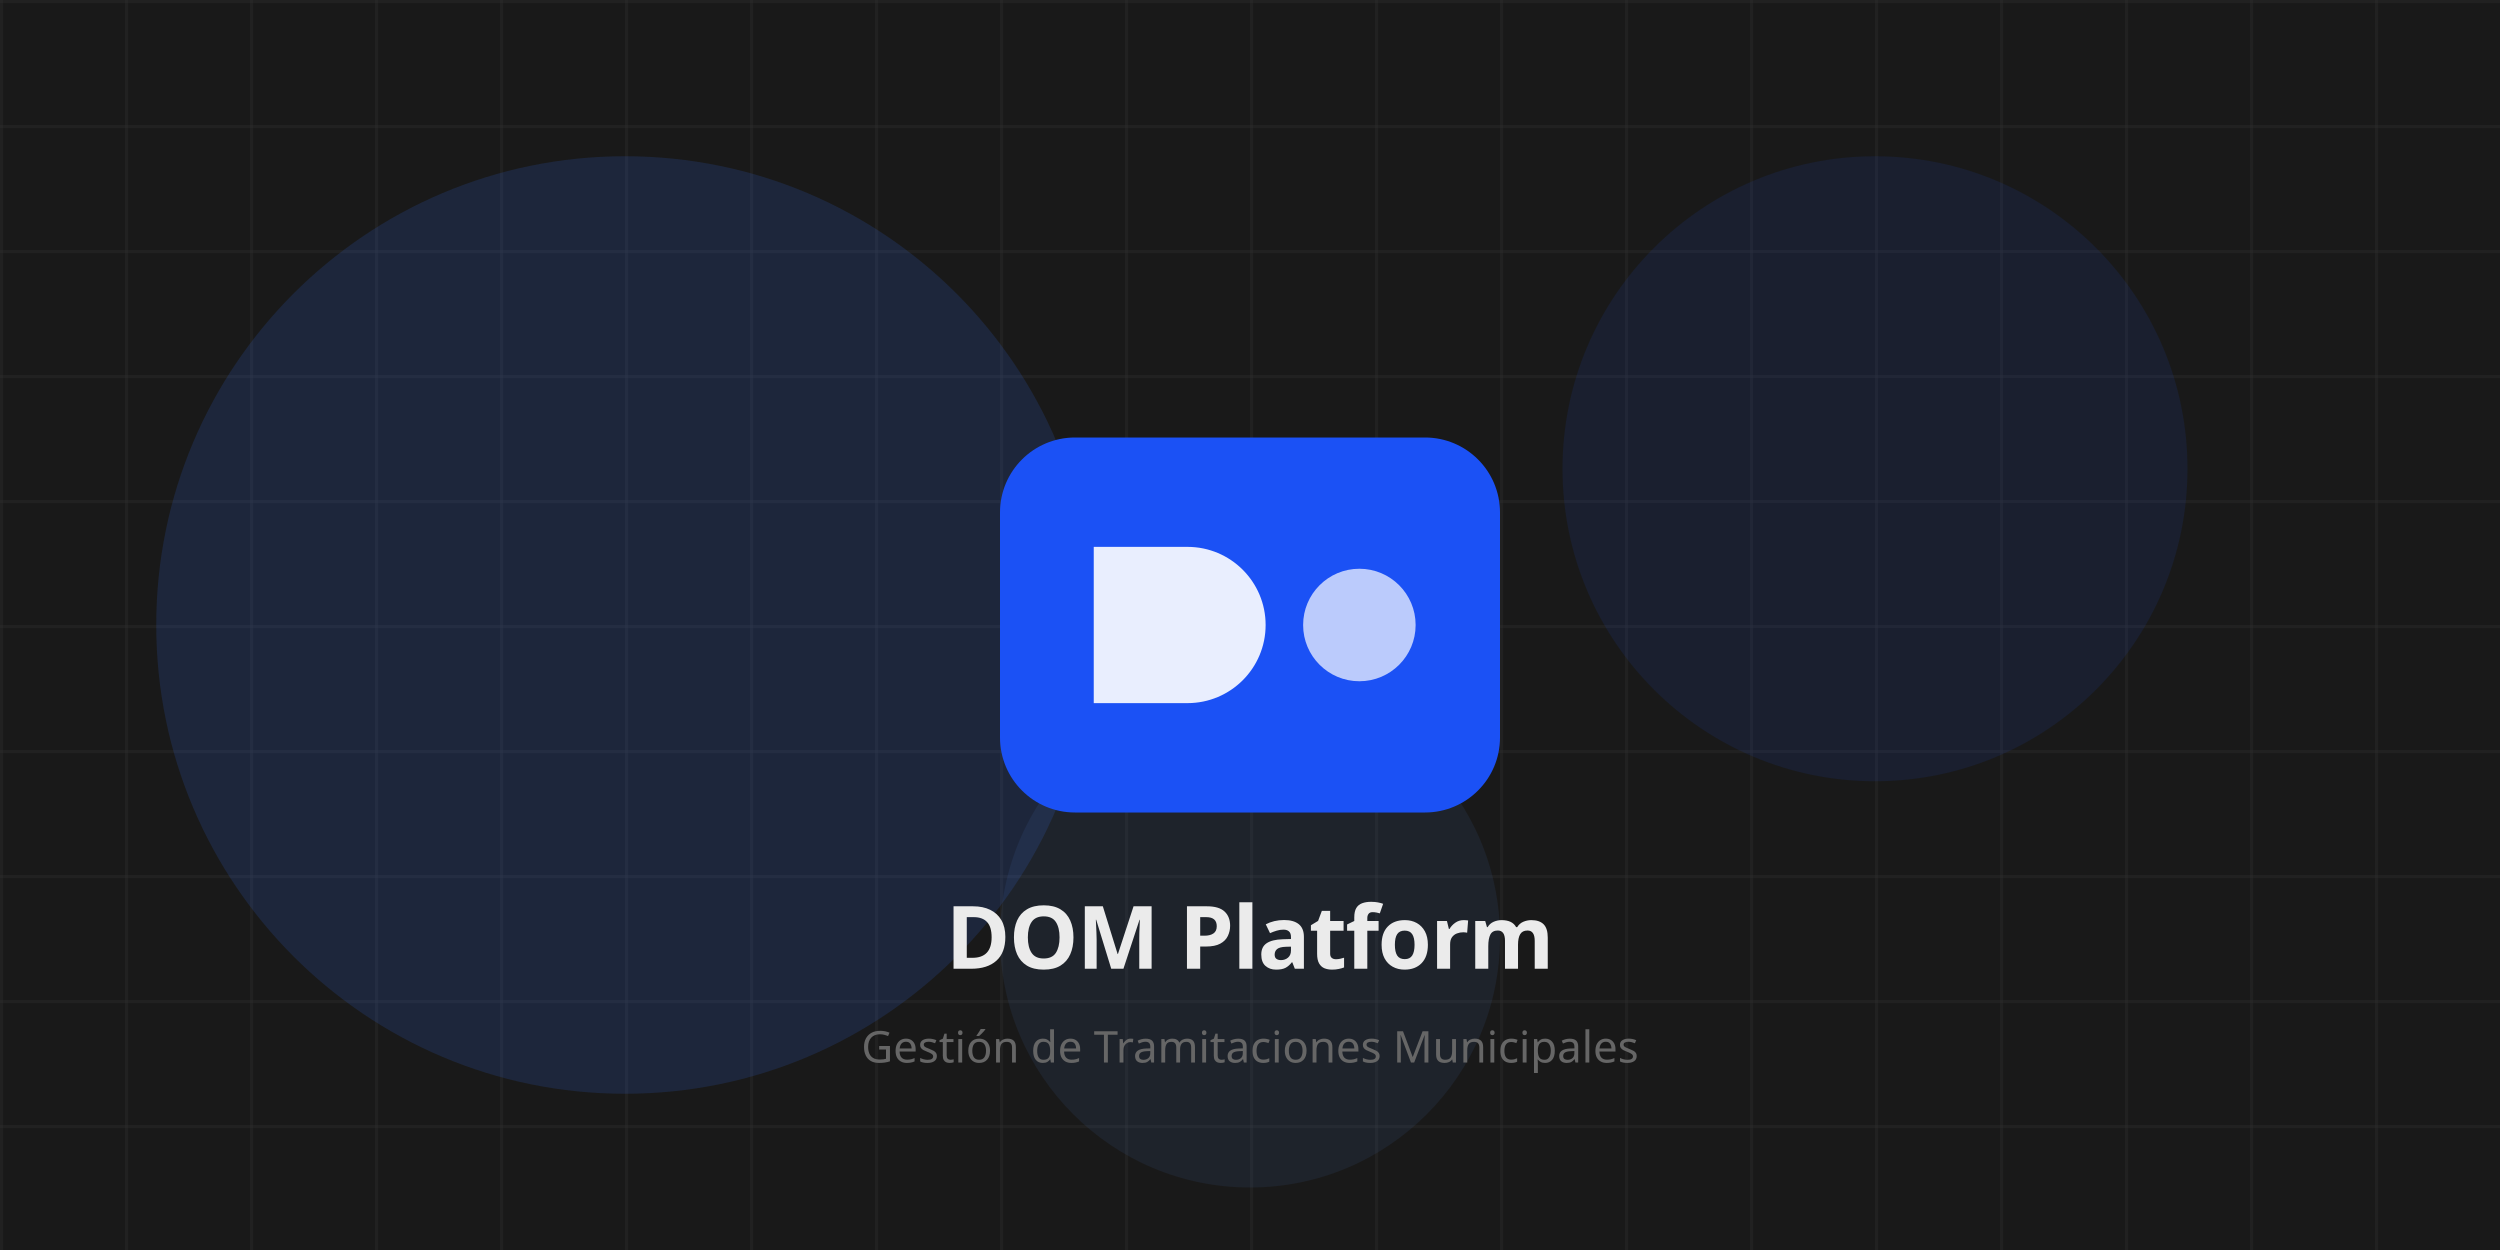
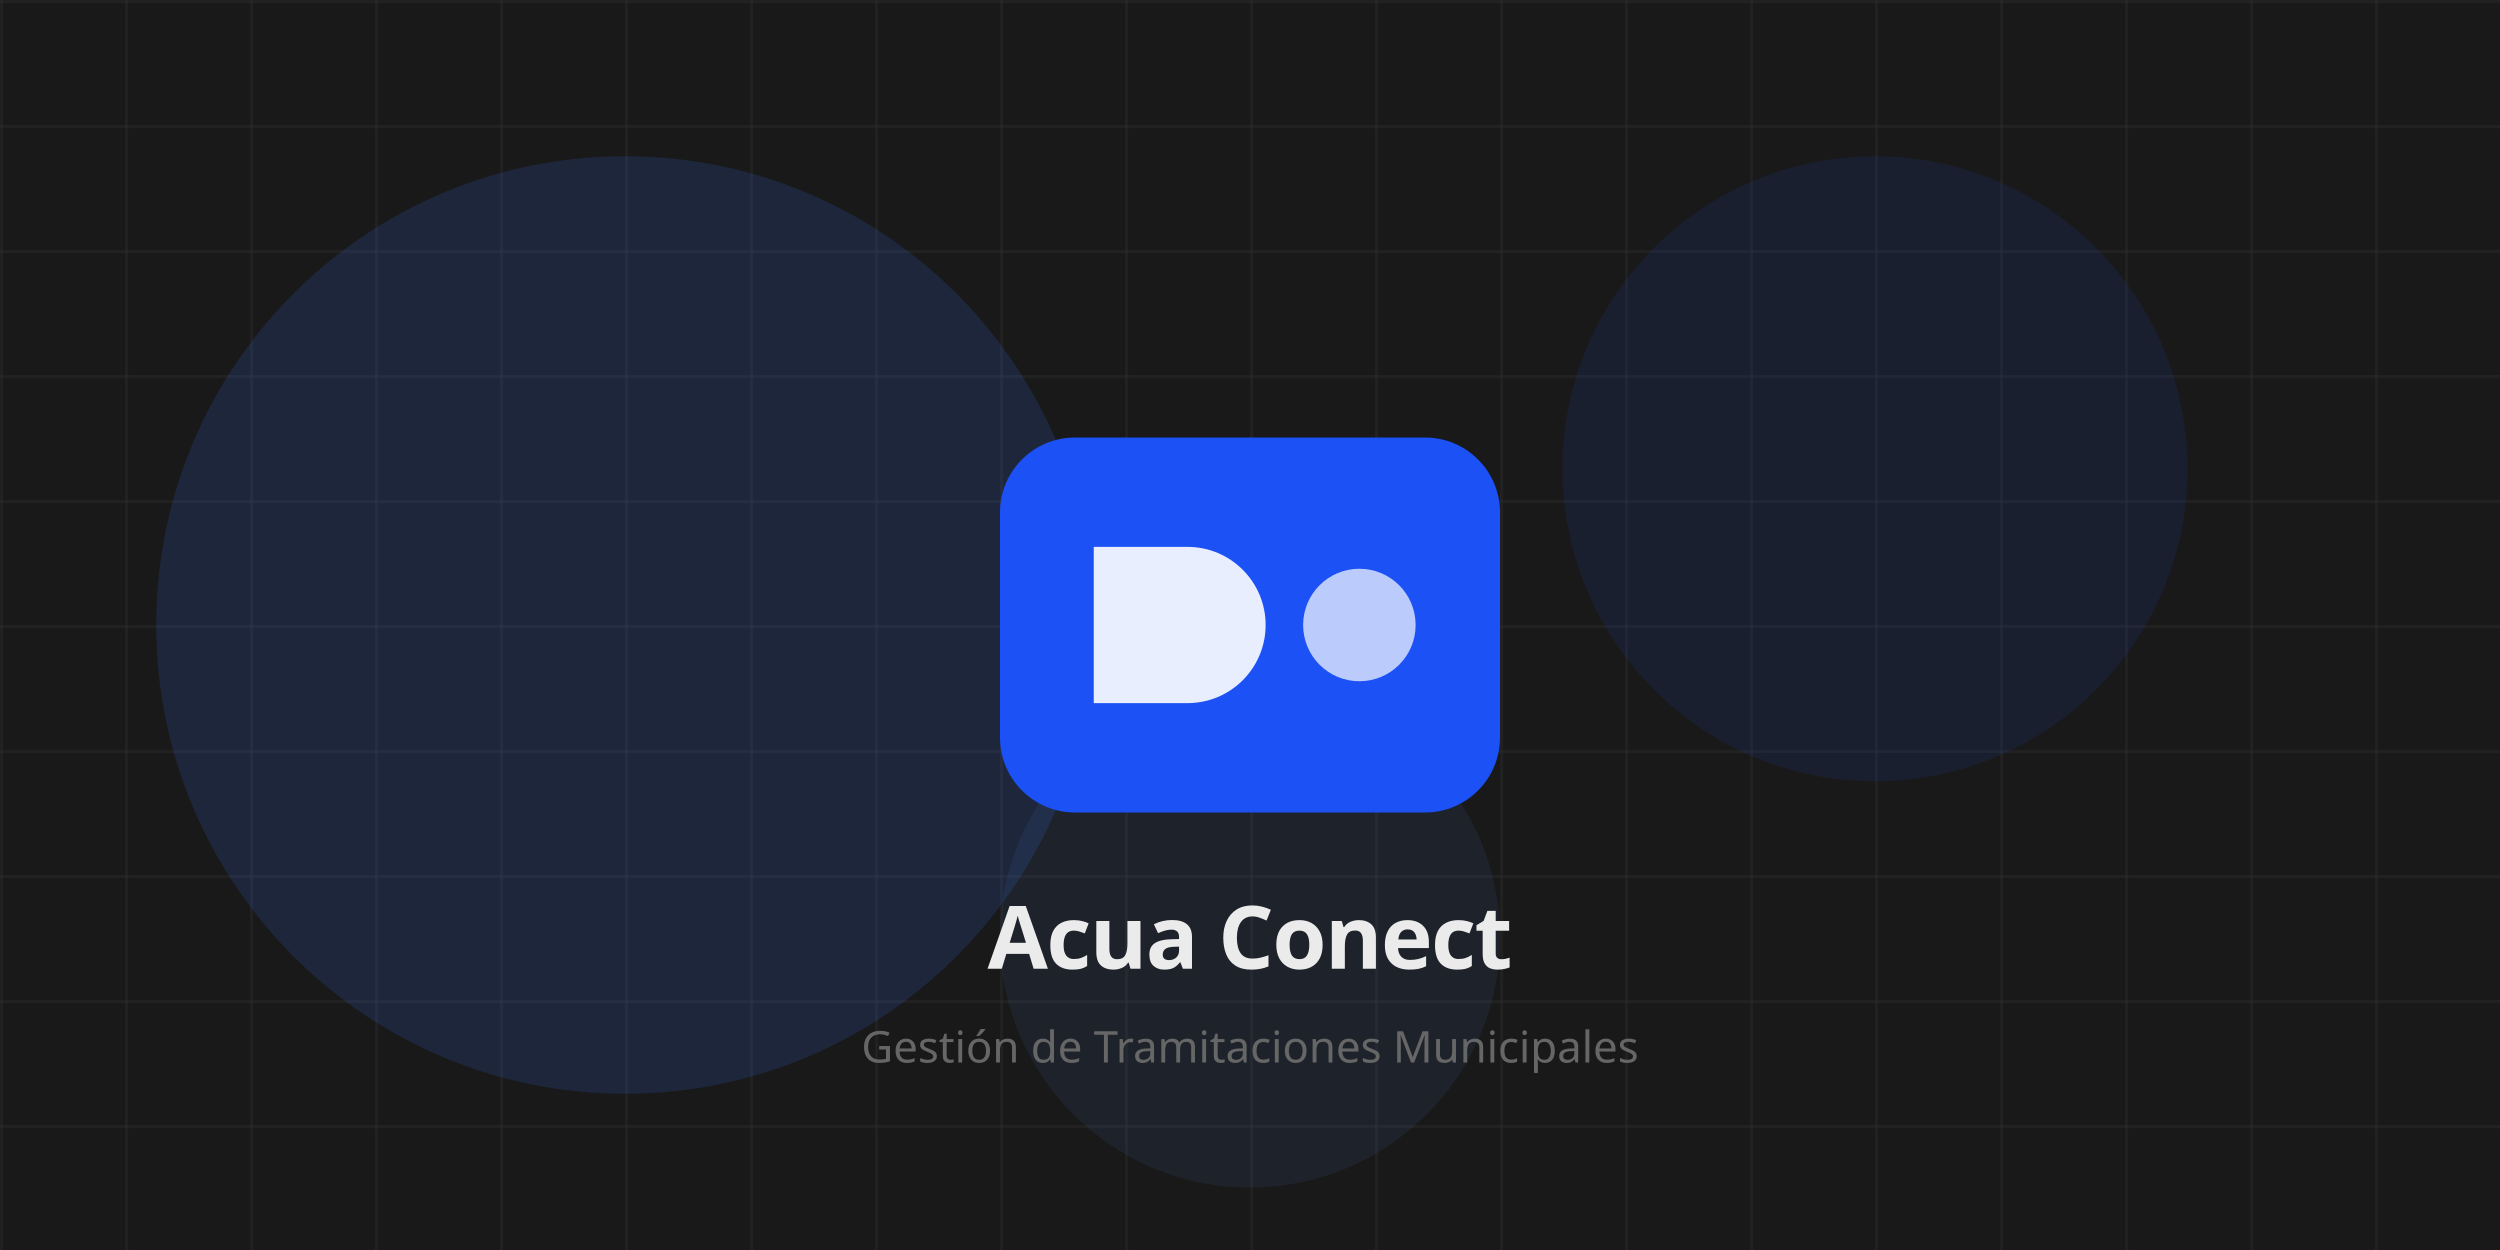
<svg xmlns="http://www.w3.org/2000/svg" width="800" height="400" viewBox="0 0 800 400" fill="none">
  <rect width="800" height="400" fill="#191919" />
  <pattern id="grid" width="40" height="40" patternUnits="userSpaceOnUse">
    <rect width="1" height="40" fill="#333" opacity="0.3" />
    <rect width="40" height="1" fill="#333" opacity="0.3" />
  </pattern>
  <rect width="800" height="400" fill="url(#grid)" />
  <circle cx="200" cy="200" r="150" fill="#3371ff" opacity="0.15" />
  <circle cx="600" cy="150" r="100" fill="#1b51f5" opacity="0.1" />
  <circle cx="400" cy="300" r="80" fill="#5996ff" opacity="0.08" />
  <g transform="translate(320, 140)">
    <rect width="160" height="120" rx="24" fill="#1b51f5" />
    <path d="M30 35h30a25 25 0 010 50H30V35z" fill="white" opacity="0.9" />
    <circle cx="115" cy="60" r="18" fill="white" opacity="0.7" />
  </g>
-   <text x="400" y="310" text-anchor="middle" fill="#ebebeb" font-family="system-ui" font-size="28" font-weight="700" letter-spacing="-0.5">DOM Platform</text>
+   <text x="400" y="310" text-anchor="middle" fill="#ebebeb" font-family="system-ui" font-size="28" font-weight="700" letter-spacing="-0.5">Acua Conect</text>
  <text x="400" y="340" text-anchor="middle" fill="#666" font-family="system-ui" font-size="14">Gestión de Tramitaciones Municipales</text>
</svg>
